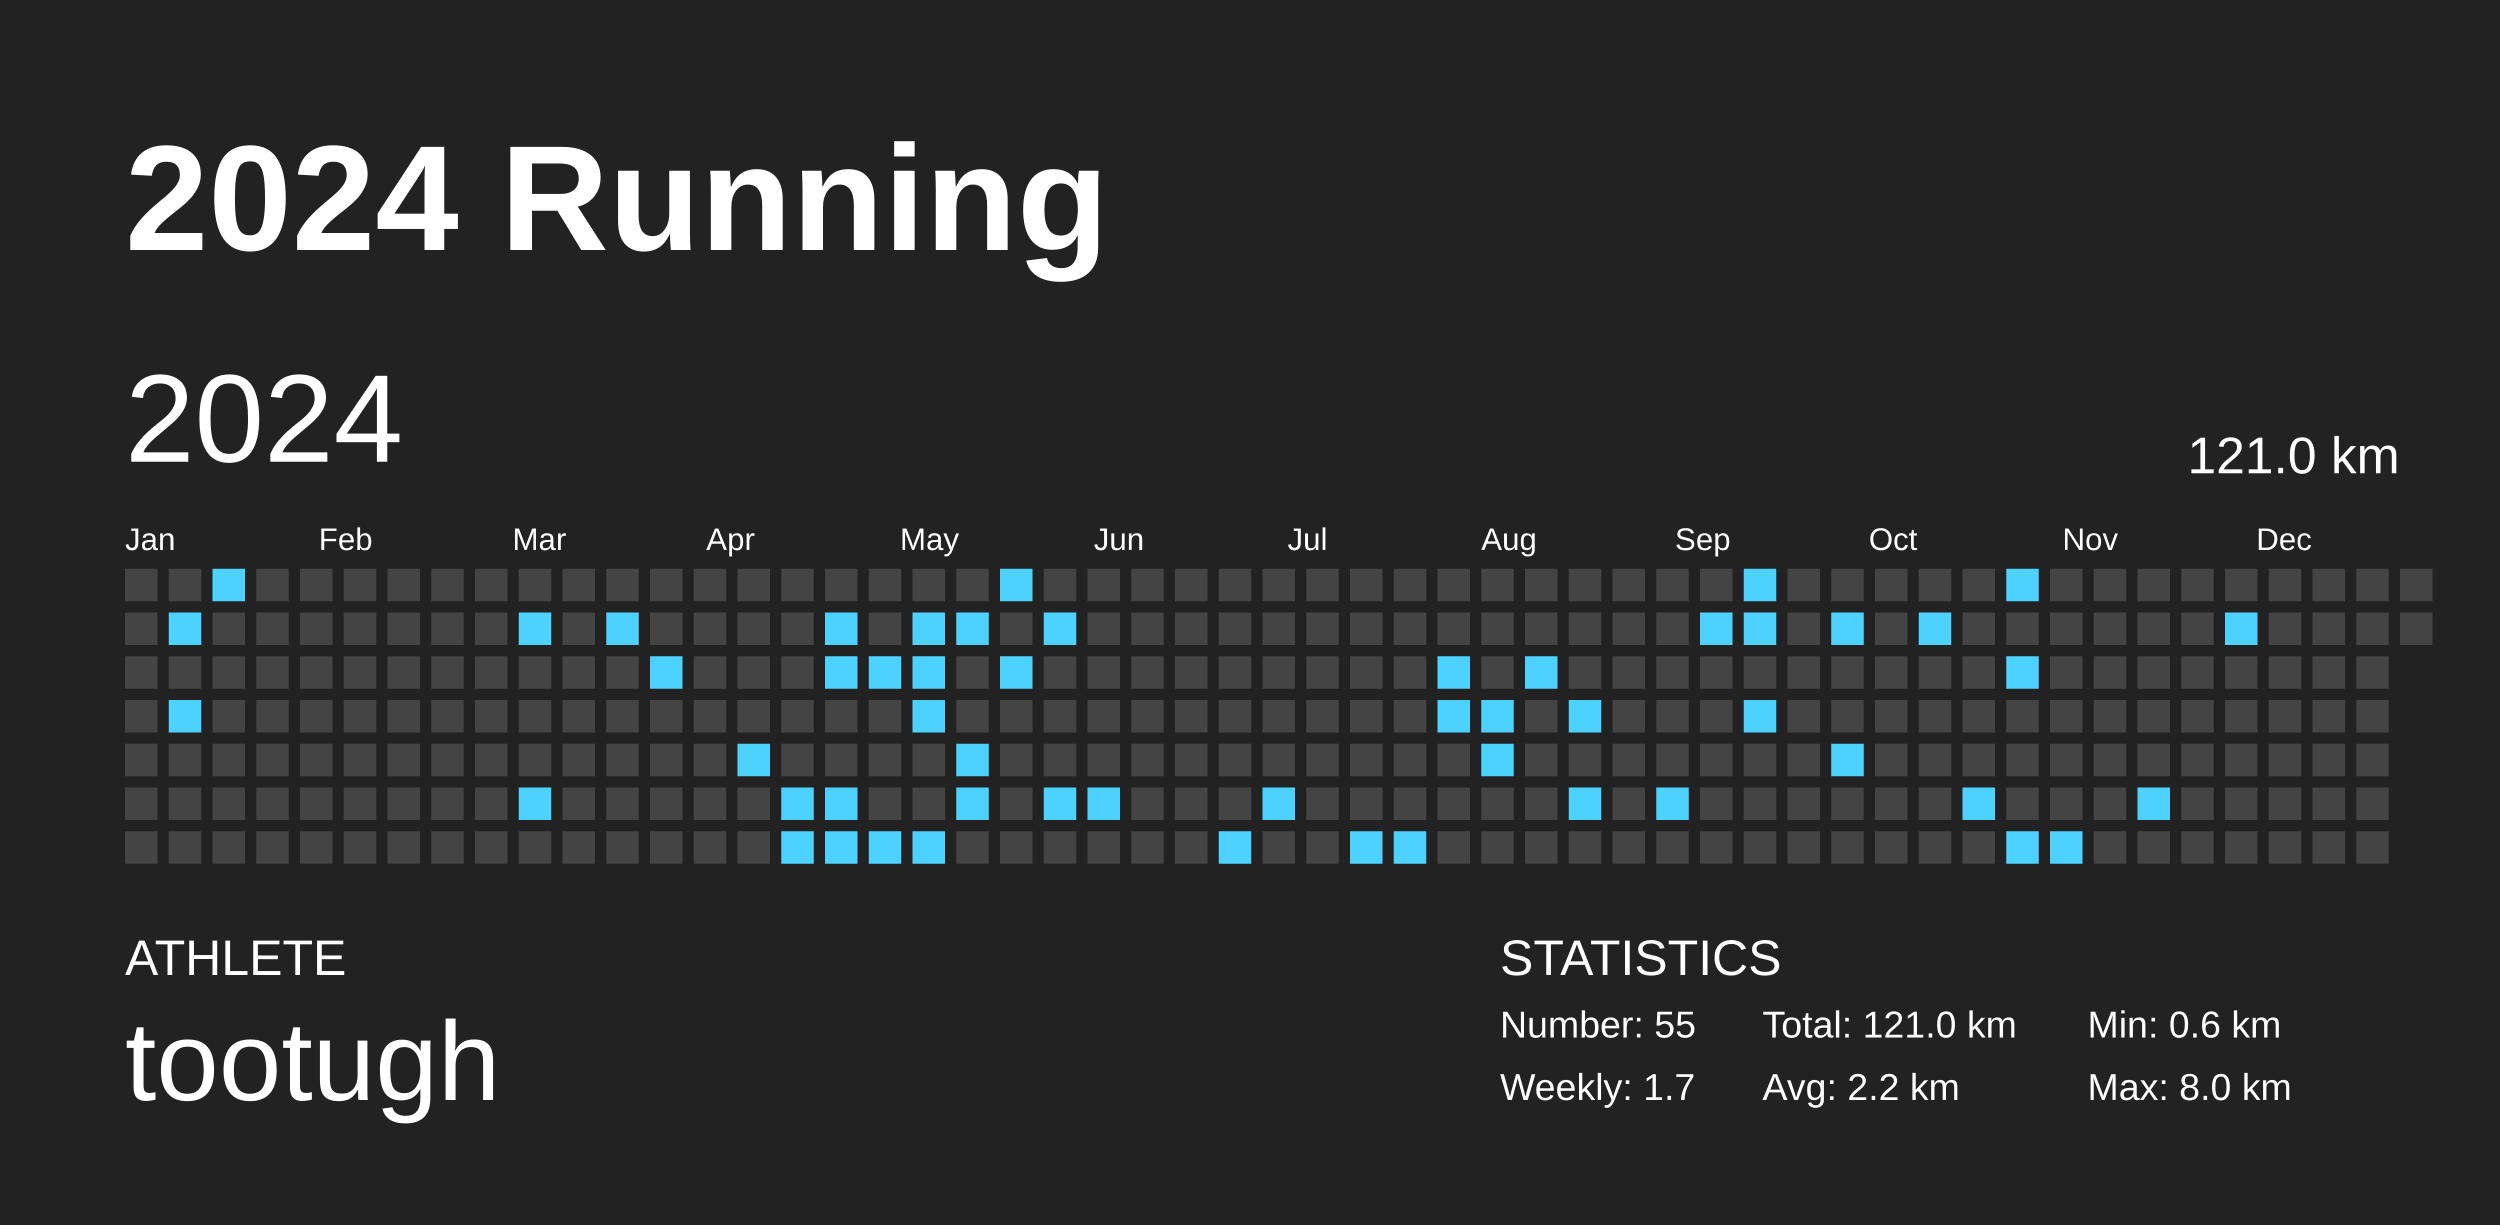
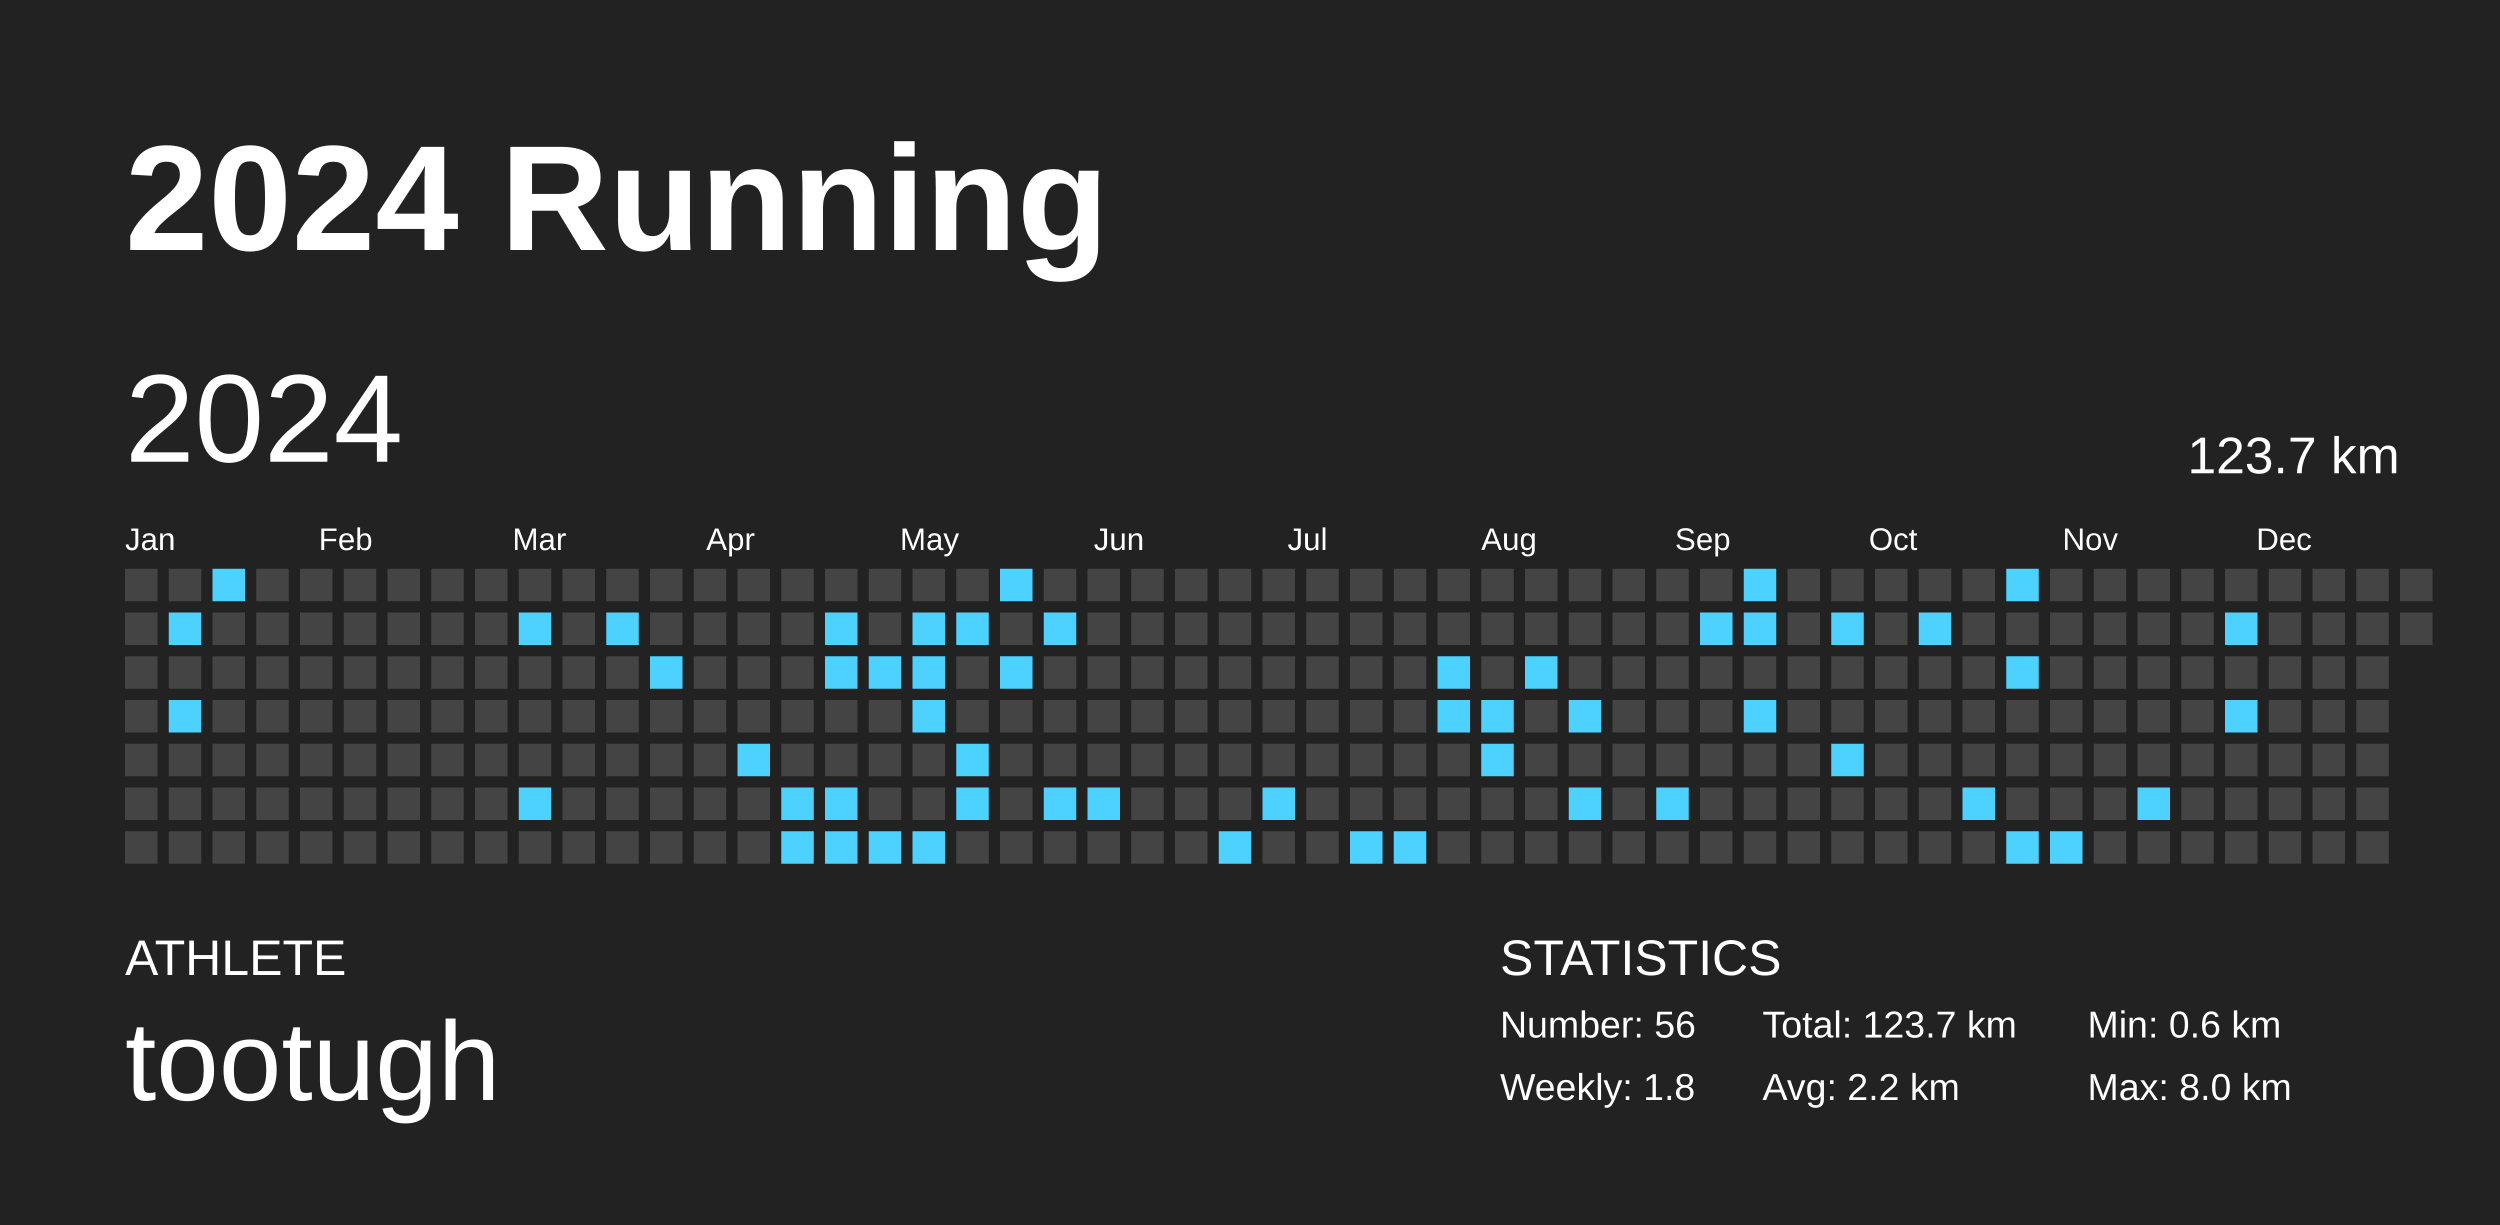
<svg xmlns="http://www.w3.org/2000/svg" baseProfile="full" height="98mm" version="1.1" viewBox="0,0,200,98" width="200mm">
  <defs />
  <rect fill="#222222" height="98" width="200" x="0" y="0" />
  <text fill="#FFFFFF" style="font-size:12px; font-family:Arial; font-weight:bold;" x="10" y="20">2024 Running</text>
  <text fill="#FFFFFF" style="font-size:4px; font-family:Arial" x="10" y="78">ATHLETE</text>
  <text fill="#FFFFFF" style="font-size:9px; font-family:Arial" x="10" y="88">tootugh</text>
  <text fill="#FFFFFF" style="font-size:4px; font-family:Arial" x="120" y="78">STATISTICS</text>
-   <text fill="#FFFFFF" style="font-size:3px; font-family:Arial" x="120" y="83">Number: 55</text>
-   <text fill="#FFFFFF" style="font-size:3px; font-family:Arial" x="120" y="88">Weekly: 1.7</text>
-   <text fill="#FFFFFF" style="font-size:3px; font-family:Arial" x="141" y="83">Total: 121.0 km</text>
+   <text fill="#FFFFFF" style="font-size:3px; font-family:Arial" x="120" y="83">Number: 56</text>
+   <text fill="#FFFFFF" style="font-size:3px; font-family:Arial" x="120" y="88">Weekly: 1.8</text>
+   <text fill="#FFFFFF" style="font-size:3px; font-family:Arial" x="141" y="83">Total: 123.7 km</text>
  <text fill="#FFFFFF" style="font-size:3px; font-family:Arial" x="141" y="88">Avg: 2.2 km</text>
  <text fill="#FFFFFF" style="font-size:3px; font-family:Arial" x="167" y="83">Min: 0.6 km</text>
  <text fill="#FFFFFF" style="font-size:3px; font-family:Arial" x="167" y="88">Max: 8.0 km</text>
  <text dominant-baseline="hanging" fill="#FFFFFF" style="font-size:10.0px; font-family:Arial;" x="10" y="30">2024</text>
-   <text dominant-baseline="hanging" fill="#FFFFFF" style="font-size:4.125px; font-family:Arial;" x="175" y="35">121.0 km</text>
+   <text dominant-baseline="hanging" fill="#FFFFFF" style="font-size:4.125px; font-family:Arial;" x="175" y="35">123.7 km</text>
  <text fill="#FFFFFF" style="font-size:2.5px; font-family:Arial" x="10.0" y="44">Jan</text>
  <text fill="#FFFFFF" style="font-size:2.5px; font-family:Arial" x="25.5" y="44">Feb</text>
  <text fill="#FFFFFF" style="font-size:2.5px; font-family:Arial" x="41.0" y="44">Mar</text>
  <text fill="#FFFFFF" style="font-size:2.5px; font-family:Arial" x="56.5" y="44">Apr</text>
  <text fill="#FFFFFF" style="font-size:2.5px; font-family:Arial" x="72.0" y="44">May</text>
  <text fill="#FFFFFF" style="font-size:2.5px; font-family:Arial" x="87.5" y="44">Jun</text>
  <text fill="#FFFFFF" style="font-size:2.5px; font-family:Arial" x="103.0" y="44">Jul</text>
  <text fill="#FFFFFF" style="font-size:2.5px; font-family:Arial" x="118.5" y="44">Aug</text>
  <text fill="#FFFFFF" style="font-size:2.5px; font-family:Arial" x="134.0" y="44">Sep</text>
  <text fill="#FFFFFF" style="font-size:2.5px; font-family:Arial" x="149.5" y="44">Oct</text>
  <text fill="#FFFFFF" style="font-size:2.5px; font-family:Arial" x="165.0" y="44">Nov</text>
  <text fill="#FFFFFF" style="font-size:2.5px; font-family:Arial" x="180.5" y="44">Dec</text>
  <rect fill="#444444" height="2.6" width="2.6" x="10.0" y="45.5" />
  <rect fill="#444444" height="2.6" width="2.6" x="10.0" y="49.0" />
  <rect fill="#444444" height="2.6" width="2.6" x="10.0" y="52.5" />
  <rect fill="#444444" height="2.6" width="2.6" x="10.0" y="56.0" />
  <rect fill="#444444" height="2.6" width="2.6" x="10.0" y="59.5" />
  <rect fill="#444444" height="2.6" width="2.6" x="10.0" y="63.0" />
  <rect fill="#444444" height="2.6" width="2.6" x="10.0" y="66.5" />
  <rect fill="#444444" height="2.6" width="2.6" x="13.5" y="45.5" />
  <rect fill="#4dd2ff" height="2.6" width="2.6" x="13.5" y="49.0" />
  <rect fill="#444444" height="2.6" width="2.6" x="13.5" y="52.5" />
  <rect fill="#4dd2ff" height="2.6" width="2.6" x="13.5" y="56.0" />
  <rect fill="#444444" height="2.6" width="2.6" x="13.5" y="59.5" />
  <rect fill="#444444" height="2.6" width="2.6" x="13.5" y="63.0" />
  <rect fill="#444444" height="2.6" width="2.6" x="13.5" y="66.5" />
  <rect fill="#4dd2ff" height="2.6" width="2.6" x="17.0" y="45.5" />
  <rect fill="#444444" height="2.6" width="2.6" x="17.0" y="49.0" />
  <rect fill="#444444" height="2.6" width="2.6" x="17.0" y="52.5" />
  <rect fill="#444444" height="2.6" width="2.6" x="17.0" y="56.0" />
  <rect fill="#444444" height="2.6" width="2.6" x="17.0" y="59.5" />
  <rect fill="#444444" height="2.6" width="2.6" x="17.0" y="63.0" />
  <rect fill="#444444" height="2.6" width="2.6" x="17.0" y="66.5" />
  <rect fill="#444444" height="2.6" width="2.6" x="20.5" y="45.5" />
  <rect fill="#444444" height="2.6" width="2.6" x="20.5" y="49.0" />
  <rect fill="#444444" height="2.6" width="2.6" x="20.5" y="52.5" />
  <rect fill="#444444" height="2.6" width="2.6" x="20.5" y="56.0" />
  <rect fill="#444444" height="2.6" width="2.6" x="20.5" y="59.5" />
  <rect fill="#444444" height="2.6" width="2.6" x="20.5" y="63.0" />
  <rect fill="#444444" height="2.6" width="2.6" x="20.5" y="66.5" />
  <rect fill="#444444" height="2.6" width="2.6" x="24.0" y="45.5" />
  <rect fill="#444444" height="2.6" width="2.6" x="24.0" y="49.0" />
  <rect fill="#444444" height="2.6" width="2.6" x="24.0" y="52.5" />
  <rect fill="#444444" height="2.6" width="2.6" x="24.0" y="56.0" />
  <rect fill="#444444" height="2.6" width="2.6" x="24.0" y="59.5" />
  <rect fill="#444444" height="2.6" width="2.6" x="24.0" y="63.0" />
  <rect fill="#444444" height="2.6" width="2.6" x="24.0" y="66.5" />
  <rect fill="#444444" height="2.6" width="2.6" x="27.5" y="45.5" />
  <rect fill="#444444" height="2.6" width="2.6" x="27.5" y="49.0" />
  <rect fill="#444444" height="2.6" width="2.6" x="27.5" y="52.5" />
  <rect fill="#444444" height="2.6" width="2.6" x="27.5" y="56.0" />
  <rect fill="#444444" height="2.6" width="2.6" x="27.5" y="59.5" />
  <rect fill="#444444" height="2.6" width="2.6" x="27.5" y="63.0" />
  <rect fill="#444444" height="2.6" width="2.6" x="27.5" y="66.5" />
  <rect fill="#444444" height="2.6" width="2.6" x="31.0" y="45.5" />
  <rect fill="#444444" height="2.6" width="2.6" x="31.0" y="49.0" />
  <rect fill="#444444" height="2.6" width="2.6" x="31.0" y="52.5" />
  <rect fill="#444444" height="2.6" width="2.6" x="31.0" y="56.0" />
  <rect fill="#444444" height="2.6" width="2.6" x="31.0" y="59.5" />
  <rect fill="#444444" height="2.6" width="2.6" x="31.0" y="63.0" />
  <rect fill="#444444" height="2.6" width="2.6" x="31.0" y="66.5" />
  <rect fill="#444444" height="2.6" width="2.6" x="34.5" y="45.5" />
  <rect fill="#444444" height="2.6" width="2.6" x="34.5" y="49.0" />
  <rect fill="#444444" height="2.6" width="2.6" x="34.5" y="52.5" />
  <rect fill="#444444" height="2.6" width="2.6" x="34.5" y="56.0" />
  <rect fill="#444444" height="2.6" width="2.6" x="34.5" y="59.5" />
  <rect fill="#444444" height="2.6" width="2.6" x="34.5" y="63.0" />
  <rect fill="#444444" height="2.6" width="2.6" x="34.5" y="66.5" />
  <rect fill="#444444" height="2.6" width="2.6" x="38.0" y="45.5" />
  <rect fill="#444444" height="2.6" width="2.6" x="38.0" y="49.0" />
  <rect fill="#444444" height="2.6" width="2.6" x="38.0" y="52.5" />
  <rect fill="#444444" height="2.6" width="2.6" x="38.0" y="56.0" />
  <rect fill="#444444" height="2.6" width="2.6" x="38.0" y="59.5" />
  <rect fill="#444444" height="2.6" width="2.6" x="38.0" y="63.0" />
  <rect fill="#444444" height="2.6" width="2.6" x="38.0" y="66.5" />
  <rect fill="#444444" height="2.6" width="2.6" x="41.5" y="45.5" />
  <rect fill="#4dd2ff" height="2.6" width="2.6" x="41.5" y="49.0" />
  <rect fill="#444444" height="2.6" width="2.6" x="41.5" y="52.5" />
  <rect fill="#444444" height="2.6" width="2.6" x="41.5" y="56.0" />
  <rect fill="#444444" height="2.6" width="2.6" x="41.5" y="59.5" />
  <rect fill="#4dd2ff" height="2.6" width="2.6" x="41.5" y="63.0" />
  <rect fill="#444444" height="2.6" width="2.6" x="41.5" y="66.5" />
  <rect fill="#444444" height="2.6" width="2.6" x="45.0" y="45.5" />
  <rect fill="#444444" height="2.6" width="2.6" x="45.0" y="49.0" />
  <rect fill="#444444" height="2.6" width="2.6" x="45.0" y="52.5" />
  <rect fill="#444444" height="2.6" width="2.6" x="45.0" y="56.0" />
  <rect fill="#444444" height="2.6" width="2.6" x="45.0" y="59.5" />
  <rect fill="#444444" height="2.6" width="2.6" x="45.0" y="63.0" />
  <rect fill="#444444" height="2.6" width="2.6" x="45.0" y="66.5" />
  <rect fill="#444444" height="2.6" width="2.6" x="48.5" y="45.5" />
  <rect fill="#4dd2ff" height="2.6" width="2.6" x="48.5" y="49.0" />
  <rect fill="#444444" height="2.6" width="2.6" x="48.5" y="52.5" />
  <rect fill="#444444" height="2.6" width="2.6" x="48.5" y="56.0" />
  <rect fill="#444444" height="2.6" width="2.6" x="48.5" y="59.5" />
  <rect fill="#444444" height="2.6" width="2.6" x="48.5" y="63.0" />
  <rect fill="#444444" height="2.6" width="2.6" x="48.5" y="66.5" />
  <rect fill="#444444" height="2.6" width="2.6" x="52.0" y="45.5" />
  <rect fill="#444444" height="2.6" width="2.6" x="52.0" y="49.0" />
  <rect fill="#4dd2ff" height="2.6" width="2.6" x="52.0" y="52.5" />
  <rect fill="#444444" height="2.6" width="2.6" x="52.0" y="56.0" />
  <rect fill="#444444" height="2.6" width="2.6" x="52.0" y="59.5" />
  <rect fill="#444444" height="2.6" width="2.6" x="52.0" y="63.0" />
  <rect fill="#444444" height="2.6" width="2.6" x="52.0" y="66.5" />
  <rect fill="#444444" height="2.6" width="2.6" x="55.5" y="45.5" />
  <rect fill="#444444" height="2.6" width="2.6" x="55.5" y="49.0" />
  <rect fill="#444444" height="2.6" width="2.6" x="55.5" y="52.5" />
  <rect fill="#444444" height="2.6" width="2.6" x="55.5" y="56.0" />
  <rect fill="#444444" height="2.6" width="2.6" x="55.5" y="59.5" />
  <rect fill="#444444" height="2.6" width="2.6" x="55.5" y="63.0" />
  <rect fill="#444444" height="2.6" width="2.6" x="55.5" y="66.5" />
  <rect fill="#444444" height="2.6" width="2.6" x="59.0" y="45.5" />
  <rect fill="#444444" height="2.6" width="2.6" x="59.0" y="49.0" />
  <rect fill="#444444" height="2.6" width="2.6" x="59.0" y="52.5" />
  <rect fill="#444444" height="2.6" width="2.6" x="59.0" y="56.0" />
  <rect fill="#4dd2ff" height="2.6" width="2.6" x="59.0" y="59.5" />
  <rect fill="#444444" height="2.6" width="2.6" x="59.0" y="63.0" />
  <rect fill="#444444" height="2.6" width="2.6" x="59.0" y="66.5" />
  <rect fill="#444444" height="2.6" width="2.6" x="62.5" y="45.5" />
  <rect fill="#444444" height="2.6" width="2.6" x="62.5" y="49.0" />
  <rect fill="#444444" height="2.6" width="2.6" x="62.5" y="52.5" />
  <rect fill="#444444" height="2.6" width="2.6" x="62.5" y="56.0" />
  <rect fill="#444444" height="2.6" width="2.6" x="62.5" y="59.5" />
  <rect fill="#4dd2ff" height="2.6" width="2.6" x="62.5" y="63.0" />
  <rect fill="#4dd2ff" height="2.6" width="2.6" x="62.5" y="66.5" />
  <rect fill="#444444" height="2.6" width="2.6" x="66.0" y="45.5" />
  <rect fill="#4dd2ff" height="2.6" width="2.6" x="66.0" y="49.0" />
  <rect fill="#4dd2ff" height="2.6" width="2.6" x="66.0" y="52.5" />
  <rect fill="#444444" height="2.6" width="2.6" x="66.0" y="56.0" />
  <rect fill="#444444" height="2.6" width="2.6" x="66.0" y="59.5" />
  <rect fill="#4dd2ff" height="2.6" width="2.6" x="66.0" y="63.0" />
  <rect fill="#4dd2ff" height="2.6" width="2.6" x="66.0" y="66.5" />
  <rect fill="#444444" height="2.6" width="2.6" x="69.5" y="45.5" />
  <rect fill="#444444" height="2.6" width="2.6" x="69.5" y="49.0" />
  <rect fill="#4dd2ff" height="2.6" width="2.6" x="69.5" y="52.5" />
  <rect fill="#444444" height="2.6" width="2.6" x="69.5" y="56.0" />
  <rect fill="#444444" height="2.6" width="2.6" x="69.5" y="59.5" />
  <rect fill="#444444" height="2.6" width="2.6" x="69.5" y="63.0" />
  <rect fill="#4dd2ff" height="2.6" width="2.6" x="69.5" y="66.5" />
  <rect fill="#444444" height="2.6" width="2.6" x="73.0" y="45.5" />
  <rect fill="#4dd2ff" height="2.6" width="2.6" x="73.0" y="49.0" />
  <rect fill="#4dd2ff" height="2.6" width="2.6" x="73.0" y="52.5" />
  <rect fill="#4dd2ff" height="2.6" width="2.6" x="73.0" y="56.0" />
  <rect fill="#444444" height="2.6" width="2.6" x="73.0" y="59.5" />
  <rect fill="#444444" height="2.6" width="2.6" x="73.0" y="63.0" />
  <rect fill="#4dd2ff" height="2.6" width="2.6" x="73.0" y="66.5" />
  <rect fill="#444444" height="2.6" width="2.6" x="76.5" y="45.5" />
  <rect fill="#4dd2ff" height="2.6" width="2.6" x="76.5" y="49.0" />
  <rect fill="#444444" height="2.6" width="2.6" x="76.5" y="52.5" />
  <rect fill="#444444" height="2.6" width="2.6" x="76.5" y="56.0" />
  <rect fill="#4dd2ff" height="2.6" width="2.6" x="76.5" y="59.5" />
  <rect fill="#4dd2ff" height="2.6" width="2.6" x="76.5" y="63.0" />
  <rect fill="#444444" height="2.6" width="2.6" x="76.5" y="66.5" />
  <rect fill="#4dd2ff" height="2.6" width="2.6" x="80.0" y="45.5" />
  <rect fill="#444444" height="2.6" width="2.6" x="80.0" y="49.0" />
  <rect fill="#4dd2ff" height="2.6" width="2.6" x="80.0" y="52.5" />
  <rect fill="#444444" height="2.6" width="2.6" x="80.0" y="56.0" />
  <rect fill="#444444" height="2.6" width="2.6" x="80.0" y="59.5" />
  <rect fill="#444444" height="2.6" width="2.6" x="80.0" y="63.0" />
  <rect fill="#444444" height="2.6" width="2.6" x="80.0" y="66.5" />
  <rect fill="#444444" height="2.6" width="2.6" x="83.5" y="45.5" />
  <rect fill="#4dd2ff" height="2.6" width="2.6" x="83.5" y="49.0" />
  <rect fill="#444444" height="2.6" width="2.6" x="83.5" y="52.5" />
  <rect fill="#444444" height="2.6" width="2.6" x="83.5" y="56.0" />
  <rect fill="#444444" height="2.6" width="2.6" x="83.5" y="59.5" />
  <rect fill="#4dd2ff" height="2.6" width="2.6" x="83.5" y="63.0" />
  <rect fill="#444444" height="2.6" width="2.6" x="83.5" y="66.5" />
  <rect fill="#444444" height="2.6" width="2.6" x="87.0" y="45.5" />
  <rect fill="#444444" height="2.6" width="2.6" x="87.0" y="49.0" />
  <rect fill="#444444" height="2.6" width="2.6" x="87.0" y="52.5" />
  <rect fill="#444444" height="2.6" width="2.6" x="87.0" y="56.0" />
  <rect fill="#444444" height="2.6" width="2.6" x="87.0" y="59.5" />
  <rect fill="#4dd2ff" height="2.6" width="2.6" x="87.0" y="63.0" />
  <rect fill="#444444" height="2.6" width="2.6" x="87.0" y="66.5" />
  <rect fill="#444444" height="2.6" width="2.6" x="90.5" y="45.5" />
  <rect fill="#444444" height="2.6" width="2.6" x="90.5" y="49.0" />
  <rect fill="#444444" height="2.6" width="2.6" x="90.5" y="52.5" />
  <rect fill="#444444" height="2.6" width="2.6" x="90.5" y="56.0" />
  <rect fill="#444444" height="2.6" width="2.6" x="90.5" y="59.5" />
  <rect fill="#444444" height="2.6" width="2.6" x="90.5" y="63.0" />
  <rect fill="#444444" height="2.6" width="2.6" x="90.5" y="66.5" />
  <rect fill="#444444" height="2.6" width="2.6" x="94.0" y="45.5" />
  <rect fill="#444444" height="2.6" width="2.6" x="94.0" y="49.0" />
  <rect fill="#444444" height="2.6" width="2.6" x="94.0" y="52.5" />
  <rect fill="#444444" height="2.6" width="2.6" x="94.0" y="56.0" />
  <rect fill="#444444" height="2.6" width="2.6" x="94.0" y="59.5" />
  <rect fill="#444444" height="2.6" width="2.6" x="94.0" y="63.0" />
  <rect fill="#444444" height="2.6" width="2.6" x="94.0" y="66.5" />
  <rect fill="#444444" height="2.6" width="2.6" x="97.5" y="45.5" />
  <rect fill="#444444" height="2.6" width="2.6" x="97.5" y="49.0" />
  <rect fill="#444444" height="2.6" width="2.6" x="97.5" y="52.5" />
  <rect fill="#444444" height="2.6" width="2.6" x="97.5" y="56.0" />
  <rect fill="#444444" height="2.6" width="2.6" x="97.5" y="59.5" />
  <rect fill="#444444" height="2.6" width="2.6" x="97.5" y="63.0" />
  <rect fill="#4dd2ff" height="2.6" width="2.6" x="97.5" y="66.5" />
  <rect fill="#444444" height="2.6" width="2.6" x="101.0" y="45.5" />
  <rect fill="#444444" height="2.6" width="2.6" x="101.0" y="49.0" />
  <rect fill="#444444" height="2.6" width="2.6" x="101.0" y="52.5" />
  <rect fill="#444444" height="2.6" width="2.6" x="101.0" y="56.0" />
  <rect fill="#444444" height="2.6" width="2.6" x="101.0" y="59.5" />
  <rect fill="#4dd2ff" height="2.6" width="2.6" x="101.0" y="63.0" />
  <rect fill="#444444" height="2.6" width="2.6" x="101.0" y="66.5" />
  <rect fill="#444444" height="2.6" width="2.6" x="104.5" y="45.5" />
  <rect fill="#444444" height="2.6" width="2.6" x="104.5" y="49.0" />
  <rect fill="#444444" height="2.6" width="2.6" x="104.5" y="52.5" />
  <rect fill="#444444" height="2.6" width="2.6" x="104.5" y="56.0" />
  <rect fill="#444444" height="2.6" width="2.6" x="104.5" y="59.5" />
  <rect fill="#444444" height="2.6" width="2.6" x="104.5" y="63.0" />
  <rect fill="#444444" height="2.6" width="2.6" x="104.5" y="66.5" />
  <rect fill="#444444" height="2.6" width="2.6" x="108.0" y="45.5" />
  <rect fill="#444444" height="2.6" width="2.6" x="108.0" y="49.0" />
  <rect fill="#444444" height="2.6" width="2.6" x="108.0" y="52.5" />
  <rect fill="#444444" height="2.6" width="2.6" x="108.0" y="56.0" />
  <rect fill="#444444" height="2.6" width="2.6" x="108.0" y="59.5" />
  <rect fill="#444444" height="2.6" width="2.6" x="108.0" y="63.0" />
  <rect fill="#4dd2ff" height="2.6" width="2.6" x="108.0" y="66.5" />
  <rect fill="#444444" height="2.6" width="2.6" x="111.5" y="45.5" />
  <rect fill="#444444" height="2.6" width="2.6" x="111.5" y="49.0" />
  <rect fill="#444444" height="2.6" width="2.6" x="111.5" y="52.5" />
  <rect fill="#444444" height="2.6" width="2.6" x="111.5" y="56.0" />
  <rect fill="#444444" height="2.6" width="2.6" x="111.5" y="59.5" />
  <rect fill="#444444" height="2.6" width="2.6" x="111.5" y="63.0" />
  <rect fill="#4dd2ff" height="2.6" width="2.6" x="111.5" y="66.5" />
  <rect fill="#444444" height="2.6" width="2.6" x="115.0" y="45.5" />
  <rect fill="#444444" height="2.6" width="2.6" x="115.0" y="49.0" />
  <rect fill="#4dd2ff" height="2.6" width="2.6" x="115.0" y="52.5" />
  <rect fill="#4dd2ff" height="2.6" width="2.6" x="115.0" y="56.0" />
  <rect fill="#444444" height="2.6" width="2.6" x="115.0" y="59.5" />
  <rect fill="#444444" height="2.6" width="2.6" x="115.0" y="63.0" />
  <rect fill="#444444" height="2.6" width="2.6" x="115.0" y="66.5" />
  <rect fill="#444444" height="2.6" width="2.6" x="118.5" y="45.5" />
  <rect fill="#444444" height="2.6" width="2.6" x="118.5" y="49.0" />
  <rect fill="#444444" height="2.6" width="2.6" x="118.5" y="52.5" />
  <rect fill="#4dd2ff" height="2.6" width="2.6" x="118.5" y="56.0" />
  <rect fill="#4dd2ff" height="2.6" width="2.6" x="118.5" y="59.5" />
  <rect fill="#444444" height="2.6" width="2.6" x="118.5" y="63.0" />
  <rect fill="#444444" height="2.6" width="2.6" x="118.5" y="66.5" />
  <rect fill="#444444" height="2.6" width="2.6" x="122.0" y="45.5" />
  <rect fill="#444444" height="2.6" width="2.6" x="122.0" y="49.0" />
  <rect fill="#4dd2ff" height="2.6" width="2.6" x="122.0" y="52.5" />
  <rect fill="#444444" height="2.6" width="2.6" x="122.0" y="56.0" />
  <rect fill="#444444" height="2.6" width="2.6" x="122.0" y="59.5" />
  <rect fill="#444444" height="2.6" width="2.6" x="122.0" y="63.0" />
  <rect fill="#444444" height="2.6" width="2.6" x="122.0" y="66.5" />
  <rect fill="#444444" height="2.6" width="2.6" x="125.5" y="45.5" />
  <rect fill="#444444" height="2.6" width="2.6" x="125.5" y="49.0" />
  <rect fill="#444444" height="2.6" width="2.6" x="125.5" y="52.5" />
  <rect fill="#4dd2ff" height="2.6" width="2.6" x="125.5" y="56.0" />
  <rect fill="#444444" height="2.6" width="2.6" x="125.5" y="59.5" />
  <rect fill="#4dd2ff" height="2.6" width="2.6" x="125.5" y="63.0" />
  <rect fill="#444444" height="2.6" width="2.6" x="125.5" y="66.5" />
  <rect fill="#444444" height="2.6" width="2.6" x="129.0" y="45.5" />
  <rect fill="#444444" height="2.6" width="2.6" x="129.0" y="49.0" />
  <rect fill="#444444" height="2.6" width="2.6" x="129.0" y="52.5" />
  <rect fill="#444444" height="2.6" width="2.6" x="129.0" y="56.0" />
  <rect fill="#444444" height="2.6" width="2.6" x="129.0" y="59.5" />
  <rect fill="#444444" height="2.6" width="2.6" x="129.0" y="63.0" />
  <rect fill="#444444" height="2.6" width="2.6" x="129.0" y="66.5" />
  <rect fill="#444444" height="2.6" width="2.6" x="132.5" y="45.5" />
  <rect fill="#444444" height="2.6" width="2.6" x="132.5" y="49.0" />
  <rect fill="#444444" height="2.6" width="2.6" x="132.5" y="52.5" />
  <rect fill="#444444" height="2.6" width="2.6" x="132.5" y="56.0" />
  <rect fill="#444444" height="2.6" width="2.6" x="132.5" y="59.5" />
  <rect fill="#4dd2ff" height="2.6" width="2.6" x="132.5" y="63.0" />
  <rect fill="#444444" height="2.6" width="2.6" x="132.5" y="66.5" />
  <rect fill="#444444" height="2.6" width="2.6" x="136.0" y="45.5" />
  <rect fill="#4dd2ff" height="2.6" width="2.6" x="136.0" y="49.0" />
  <rect fill="#444444" height="2.6" width="2.6" x="136.0" y="52.5" />
  <rect fill="#444444" height="2.6" width="2.6" x="136.0" y="56.0" />
  <rect fill="#444444" height="2.6" width="2.6" x="136.0" y="59.5" />
  <rect fill="#444444" height="2.6" width="2.6" x="136.0" y="63.0" />
  <rect fill="#444444" height="2.6" width="2.6" x="136.0" y="66.5" />
  <rect fill="#4dd2ff" height="2.6" width="2.6" x="139.5" y="45.5" />
  <rect fill="#4dd2ff" height="2.6" width="2.6" x="139.5" y="49.0" />
  <rect fill="#444444" height="2.6" width="2.6" x="139.5" y="52.5" />
  <rect fill="#4dd2ff" height="2.6" width="2.6" x="139.5" y="56.0" />
  <rect fill="#444444" height="2.6" width="2.6" x="139.5" y="59.5" />
  <rect fill="#444444" height="2.6" width="2.6" x="139.5" y="63.0" />
  <rect fill="#444444" height="2.6" width="2.6" x="139.5" y="66.5" />
  <rect fill="#444444" height="2.6" width="2.6" x="143.0" y="45.5" />
  <rect fill="#444444" height="2.6" width="2.6" x="143.0" y="49.0" />
  <rect fill="#444444" height="2.6" width="2.6" x="143.0" y="52.5" />
  <rect fill="#444444" height="2.6" width="2.6" x="143.0" y="56.0" />
  <rect fill="#444444" height="2.6" width="2.6" x="143.0" y="59.5" />
  <rect fill="#444444" height="2.6" width="2.6" x="143.0" y="63.0" />
  <rect fill="#444444" height="2.6" width="2.6" x="143.0" y="66.5" />
  <rect fill="#444444" height="2.6" width="2.6" x="146.5" y="45.5" />
  <rect fill="#4dd2ff" height="2.6" width="2.6" x="146.5" y="49.0" />
  <rect fill="#444444" height="2.6" width="2.6" x="146.5" y="52.5" />
  <rect fill="#444444" height="2.6" width="2.6" x="146.5" y="56.0" />
  <rect fill="#4dd2ff" height="2.6" width="2.6" x="146.5" y="59.5" />
  <rect fill="#444444" height="2.6" width="2.6" x="146.5" y="63.0" />
  <rect fill="#444444" height="2.6" width="2.6" x="146.5" y="66.5" />
  <rect fill="#444444" height="2.6" width="2.6" x="150.0" y="45.5" />
  <rect fill="#444444" height="2.6" width="2.6" x="150.0" y="49.0" />
  <rect fill="#444444" height="2.6" width="2.6" x="150.0" y="52.5" />
  <rect fill="#444444" height="2.6" width="2.6" x="150.0" y="56.0" />
  <rect fill="#444444" height="2.6" width="2.6" x="150.0" y="59.5" />
  <rect fill="#444444" height="2.6" width="2.6" x="150.0" y="63.0" />
  <rect fill="#444444" height="2.6" width="2.6" x="150.0" y="66.5" />
  <rect fill="#444444" height="2.6" width="2.6" x="153.5" y="45.5" />
  <rect fill="#4dd2ff" height="2.6" width="2.6" x="153.5" y="49.0" />
  <rect fill="#444444" height="2.6" width="2.6" x="153.5" y="52.5" />
  <rect fill="#444444" height="2.6" width="2.6" x="153.5" y="56.0" />
  <rect fill="#444444" height="2.6" width="2.6" x="153.5" y="59.5" />
  <rect fill="#444444" height="2.6" width="2.6" x="153.5" y="63.0" />
  <rect fill="#444444" height="2.6" width="2.6" x="153.5" y="66.5" />
  <rect fill="#444444" height="2.6" width="2.6" x="157.0" y="45.5" />
  <rect fill="#444444" height="2.6" width="2.6" x="157.0" y="49.0" />
  <rect fill="#444444" height="2.6" width="2.6" x="157.0" y="52.5" />
  <rect fill="#444444" height="2.6" width="2.6" x="157.0" y="56.0" />
  <rect fill="#444444" height="2.6" width="2.6" x="157.0" y="59.5" />
  <rect fill="#4dd2ff" height="2.6" width="2.6" x="157.0" y="63.0" />
  <rect fill="#444444" height="2.6" width="2.6" x="157.0" y="66.5" />
  <rect fill="#4dd2ff" height="2.6" width="2.6" x="160.5" y="45.5" />
  <rect fill="#444444" height="2.6" width="2.6" x="160.5" y="49.0" />
  <rect fill="#4dd2ff" height="2.6" width="2.6" x="160.5" y="52.5" />
  <rect fill="#444444" height="2.6" width="2.6" x="160.5" y="56.0" />
  <rect fill="#444444" height="2.6" width="2.6" x="160.5" y="59.5" />
  <rect fill="#444444" height="2.6" width="2.6" x="160.5" y="63.0" />
  <rect fill="#4dd2ff" height="2.6" width="2.6" x="160.5" y="66.5" />
  <rect fill="#444444" height="2.6" width="2.6" x="164.0" y="45.5" />
  <rect fill="#444444" height="2.6" width="2.6" x="164.0" y="49.0" />
  <rect fill="#444444" height="2.6" width="2.6" x="164.0" y="52.5" />
  <rect fill="#444444" height="2.6" width="2.6" x="164.0" y="56.0" />
  <rect fill="#444444" height="2.6" width="2.6" x="164.0" y="59.5" />
  <rect fill="#444444" height="2.6" width="2.6" x="164.0" y="63.0" />
  <rect fill="#4dd2ff" height="2.6" width="2.6" x="164.0" y="66.5" />
  <rect fill="#444444" height="2.6" width="2.6" x="167.5" y="45.5" />
  <rect fill="#444444" height="2.6" width="2.6" x="167.5" y="49.0" />
  <rect fill="#444444" height="2.6" width="2.6" x="167.5" y="52.5" />
  <rect fill="#444444" height="2.6" width="2.6" x="167.5" y="56.0" />
  <rect fill="#444444" height="2.6" width="2.6" x="167.5" y="59.5" />
  <rect fill="#444444" height="2.6" width="2.6" x="167.5" y="63.0" />
  <rect fill="#444444" height="2.6" width="2.6" x="167.5" y="66.5" />
  <rect fill="#444444" height="2.6" width="2.6" x="171.0" y="45.5" />
  <rect fill="#444444" height="2.6" width="2.6" x="171.0" y="49.0" />
  <rect fill="#444444" height="2.6" width="2.6" x="171.0" y="52.5" />
  <rect fill="#444444" height="2.6" width="2.6" x="171.0" y="56.0" />
  <rect fill="#444444" height="2.6" width="2.6" x="171.0" y="59.5" />
  <rect fill="#4dd2ff" height="2.6" width="2.6" x="171.0" y="63.0" />
  <rect fill="#444444" height="2.6" width="2.6" x="171.0" y="66.5" />
  <rect fill="#444444" height="2.6" width="2.6" x="174.5" y="45.5" />
  <rect fill="#444444" height="2.6" width="2.6" x="174.5" y="49.0" />
  <rect fill="#444444" height="2.6" width="2.6" x="174.5" y="52.5" />
  <rect fill="#444444" height="2.6" width="2.6" x="174.5" y="56.0" />
  <rect fill="#444444" height="2.6" width="2.6" x="174.5" y="59.5" />
  <rect fill="#444444" height="2.6" width="2.6" x="174.5" y="63.0" />
  <rect fill="#444444" height="2.6" width="2.6" x="174.5" y="66.5" />
  <rect fill="#444444" height="2.6" width="2.6" x="178.0" y="45.5" />
  <rect fill="#4dd2ff" height="2.6" width="2.6" x="178.0" y="49.0" />
  <rect fill="#444444" height="2.6" width="2.6" x="178.0" y="52.5" />
-   <rect fill="#444444" height="2.6" width="2.6" x="178.0" y="56.0" />
+   <rect fill="#4dd2ff" height="2.6" width="2.6" x="178.0" y="56.0" />
  <rect fill="#444444" height="2.6" width="2.6" x="178.0" y="59.5" />
  <rect fill="#444444" height="2.6" width="2.6" x="178.0" y="63.0" />
  <rect fill="#444444" height="2.6" width="2.6" x="178.0" y="66.5" />
  <rect fill="#444444" height="2.6" width="2.6" x="181.5" y="45.5" />
  <rect fill="#444444" height="2.6" width="2.6" x="181.5" y="49.0" />
  <rect fill="#444444" height="2.6" width="2.6" x="181.5" y="52.5" />
  <rect fill="#444444" height="2.6" width="2.6" x="181.5" y="56.0" />
  <rect fill="#444444" height="2.6" width="2.6" x="181.5" y="59.5" />
  <rect fill="#444444" height="2.6" width="2.6" x="181.5" y="63.0" />
  <rect fill="#444444" height="2.6" width="2.6" x="181.5" y="66.5" />
  <rect fill="#444444" height="2.6" width="2.6" x="185.0" y="45.5" />
  <rect fill="#444444" height="2.6" width="2.6" x="185.0" y="49.0" />
  <rect fill="#444444" height="2.6" width="2.6" x="185.0" y="52.5" />
  <rect fill="#444444" height="2.6" width="2.6" x="185.0" y="56.0" />
  <rect fill="#444444" height="2.6" width="2.6" x="185.0" y="59.5" />
  <rect fill="#444444" height="2.6" width="2.6" x="185.0" y="63.0" />
  <rect fill="#444444" height="2.6" width="2.6" x="185.0" y="66.5" />
  <rect fill="#444444" height="2.6" width="2.6" x="188.5" y="45.5" />
  <rect fill="#444444" height="2.6" width="2.6" x="188.5" y="49.0" />
  <rect fill="#444444" height="2.6" width="2.6" x="188.5" y="52.5" />
  <rect fill="#444444" height="2.6" width="2.6" x="188.5" y="56.0" />
  <rect fill="#444444" height="2.6" width="2.6" x="188.5" y="59.5" />
  <rect fill="#444444" height="2.6" width="2.6" x="188.5" y="63.0" />
  <rect fill="#444444" height="2.6" width="2.6" x="188.5" y="66.5" />
  <rect fill="#444444" height="2.6" width="2.6" x="192.0" y="45.5" />
  <rect fill="#444444" height="2.6" width="2.6" x="192.0" y="49.0" />
</svg>
